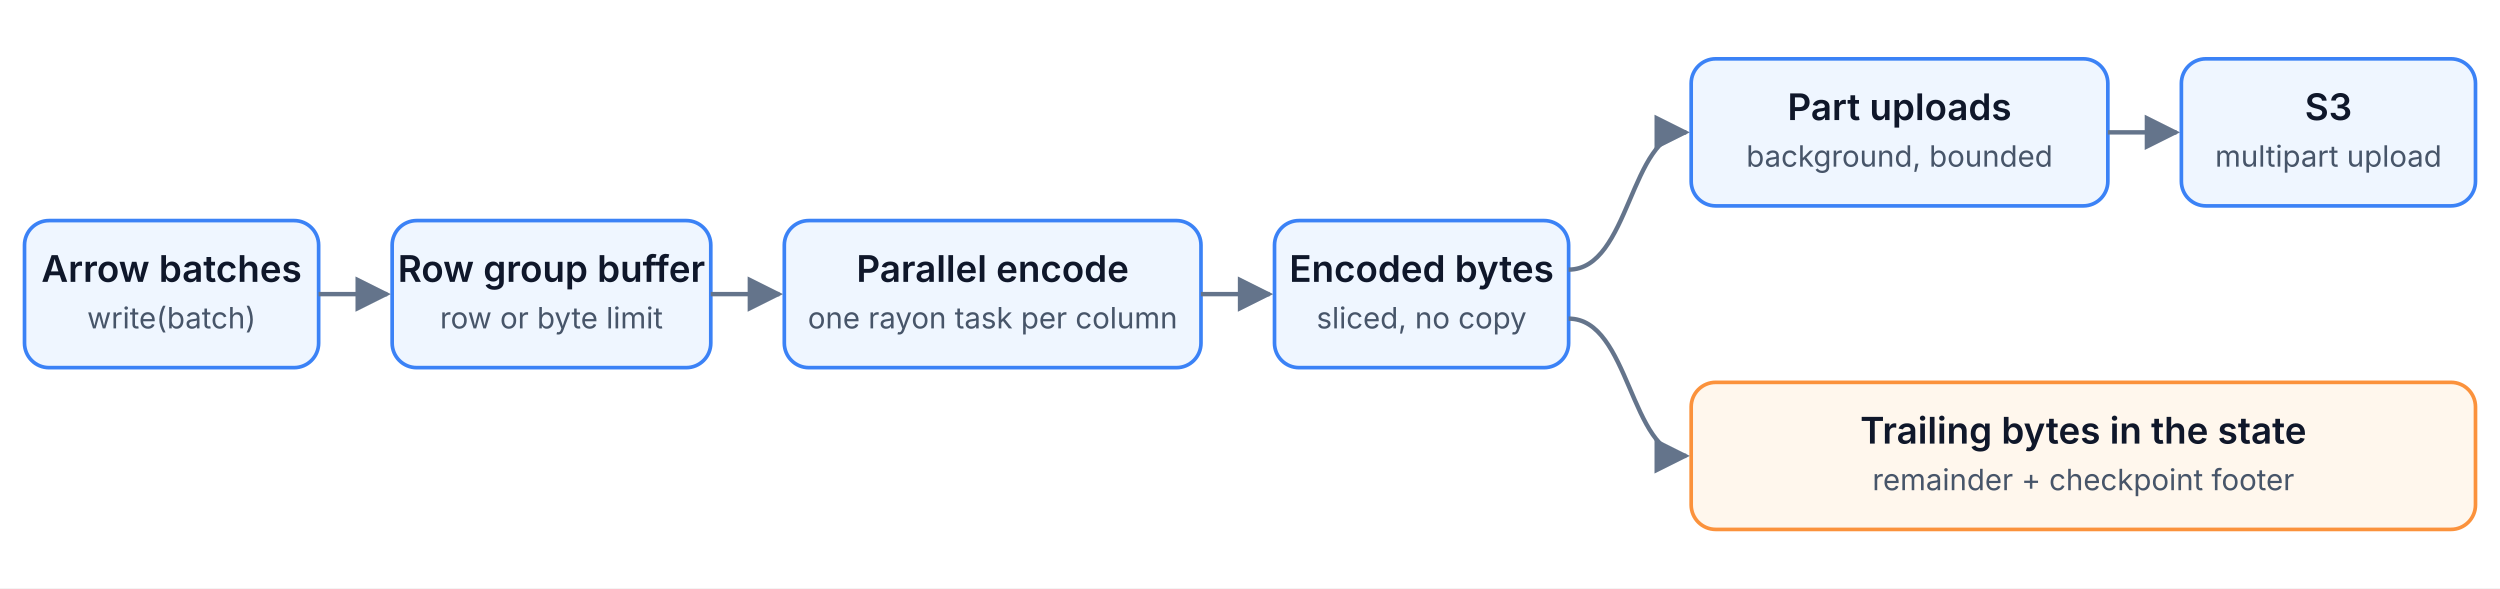
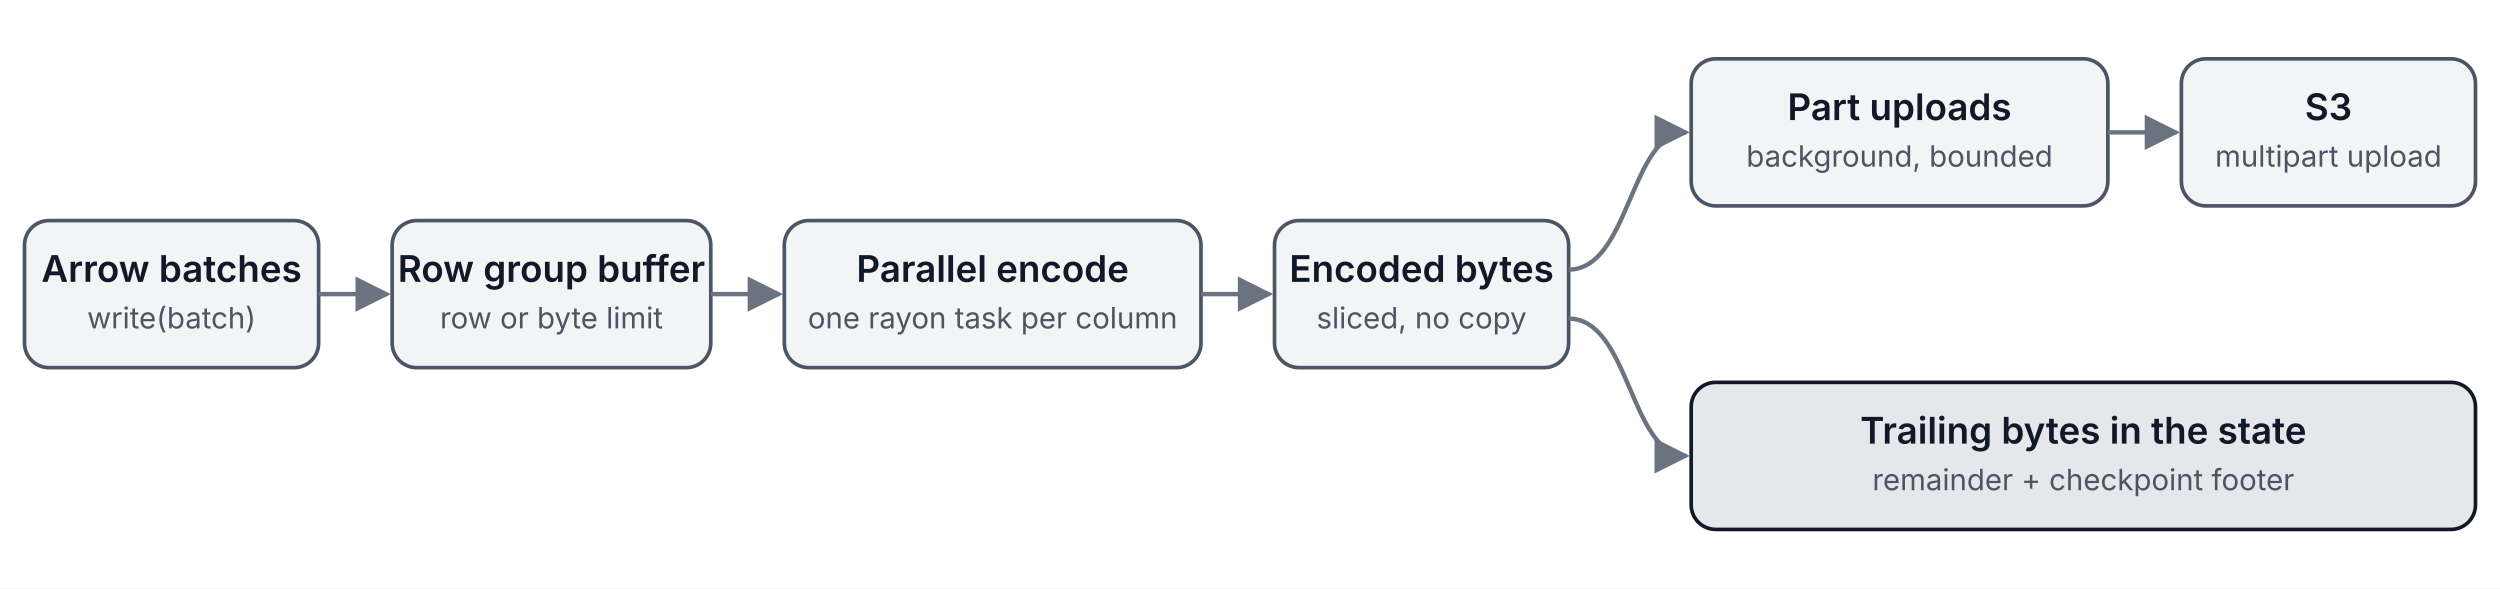
<svg xmlns="http://www.w3.org/2000/svg" width="1020" height="240" viewBox="0 0 1020 240" role="img" aria-label="Write path: Arrow batches are buffered into row groups, encoded in parallel, then sliced into parts that upload in the background, with the remainder and a checkpoint footer kept as trailing bytes in the state.">
  <style>
    .bg { fill: #ffffff; }
-     .box { fill: #eff6ff; stroke: #3b82f6; stroke-width: 1.5; }
-     .out { fill: #fff7ed; stroke: #fb923c; stroke-width: 1.5; }
-     .t { fill: #0f172a; font: 600 15px Inter, -apple-system, 'Segoe UI', Helvetica, Arial, sans-serif; text-anchor: middle; }
-     .s { fill: #475569; font: 12px Inter, -apple-system, 'Segoe UI', Helvetica, Arial, sans-serif; text-anchor: middle; }
-     .a { fill: none; stroke: #64748b; stroke-width: 1.8; }
-     .h { fill: #64748b; }
-     @media (prefers-color-scheme: dark) {
-       .bg { fill: #0d1117; }
-       .box { fill: #0f2a52; stroke: #3b82f6; }
-       .out { fill: #3a2210; stroke: #fb923c; }
-       .t { fill: #f0f6fc; }
-       .s { fill: #9fb0c3; }
-       .a { stroke: #8b98a9; }
-       .h { fill: #8b98a9; }
-     }
+     .box { fill: #f3f4f6; stroke: #4b5563; stroke-width: 1.5; }
+     .out { fill: #e5e7eb; stroke: #111827; stroke-width: 1.5; }
+     .t { fill: #111827; font: 600 15px Inter, -apple-system, 'Segoe UI', Helvetica, Arial, sans-serif; text-anchor: middle; }
+     .s { fill: #4b5563; font: 12px Inter, -apple-system, 'Segoe UI', Helvetica, Arial, sans-serif; text-anchor: middle; }
+     .a { fill: none; stroke: #6b7280; stroke-width: 1.8; }
+     .h { fill: #6b7280; }
  </style>
  <defs>
    <marker id="ah" viewBox="0 0 10 10" refX="9" refY="5" markerWidth="8" markerHeight="8" orient="auto">
      <path class="h" d="M0 0 L10 5 L0 10 z" />
    </marker>
  </defs>
  <rect class="bg" width="1020" height="240" />
  <rect class="box" x="10" y="90" width="120" height="60" rx="10" />
  <text class="t" x="70" y="115">Arrow batches</text>
  <text class="s" x="70" y="134">write(batch)</text>
  <rect class="box" x="160" y="90" width="130" height="60" rx="10" />
  <text class="t" x="225" y="115">Row group buffer</text>
  <text class="s" x="225" y="134">row or byte limit</text>
  <rect class="box" x="320" y="90" width="170" height="60" rx="10" />
  <text class="t" x="405" y="115">Parallel encode</text>
  <text class="s" x="405" y="134">one rayon task per column</text>
  <rect class="box" x="520" y="90" width="120" height="60" rx="10" />
  <text class="t" x="580" y="115">Encoded bytes</text>
  <text class="s" x="580" y="134">sliced, no copy</text>
  <rect class="box" x="690" y="24" width="170" height="60" rx="10" />
  <text class="t" x="775" y="49">Part uploads</text>
  <text class="s" x="775" y="68">background, bounded</text>
  <rect class="box" x="890" y="24" width="120" height="60" rx="10" />
  <text class="t" x="950" y="49">S3</text>
  <text class="s" x="950" y="68">multipart upload</text>
  <rect class="out" x="690" y="156" width="320" height="60" rx="10" />
  <text class="t" x="850" y="181">Trailing bytes in the state</text>
  <text class="s" x="850" y="200">remainder + checkpoint footer</text>
  <path class="a" d="M130 120 H158" marker-end="url(#ah)" />
  <path class="a" d="M290 120 H318" marker-end="url(#ah)" />
  <path class="a" d="M490 120 H518" marker-end="url(#ah)" />
  <path class="a" d="M640 110 C 665 110, 665 54, 688 54" marker-end="url(#ah)" />
  <path class="a" d="M640 130 C 665 130, 665 186, 688 186" marker-end="url(#ah)" />
  <path class="a" d="M860 54 H888" marker-end="url(#ah)" />
</svg>
